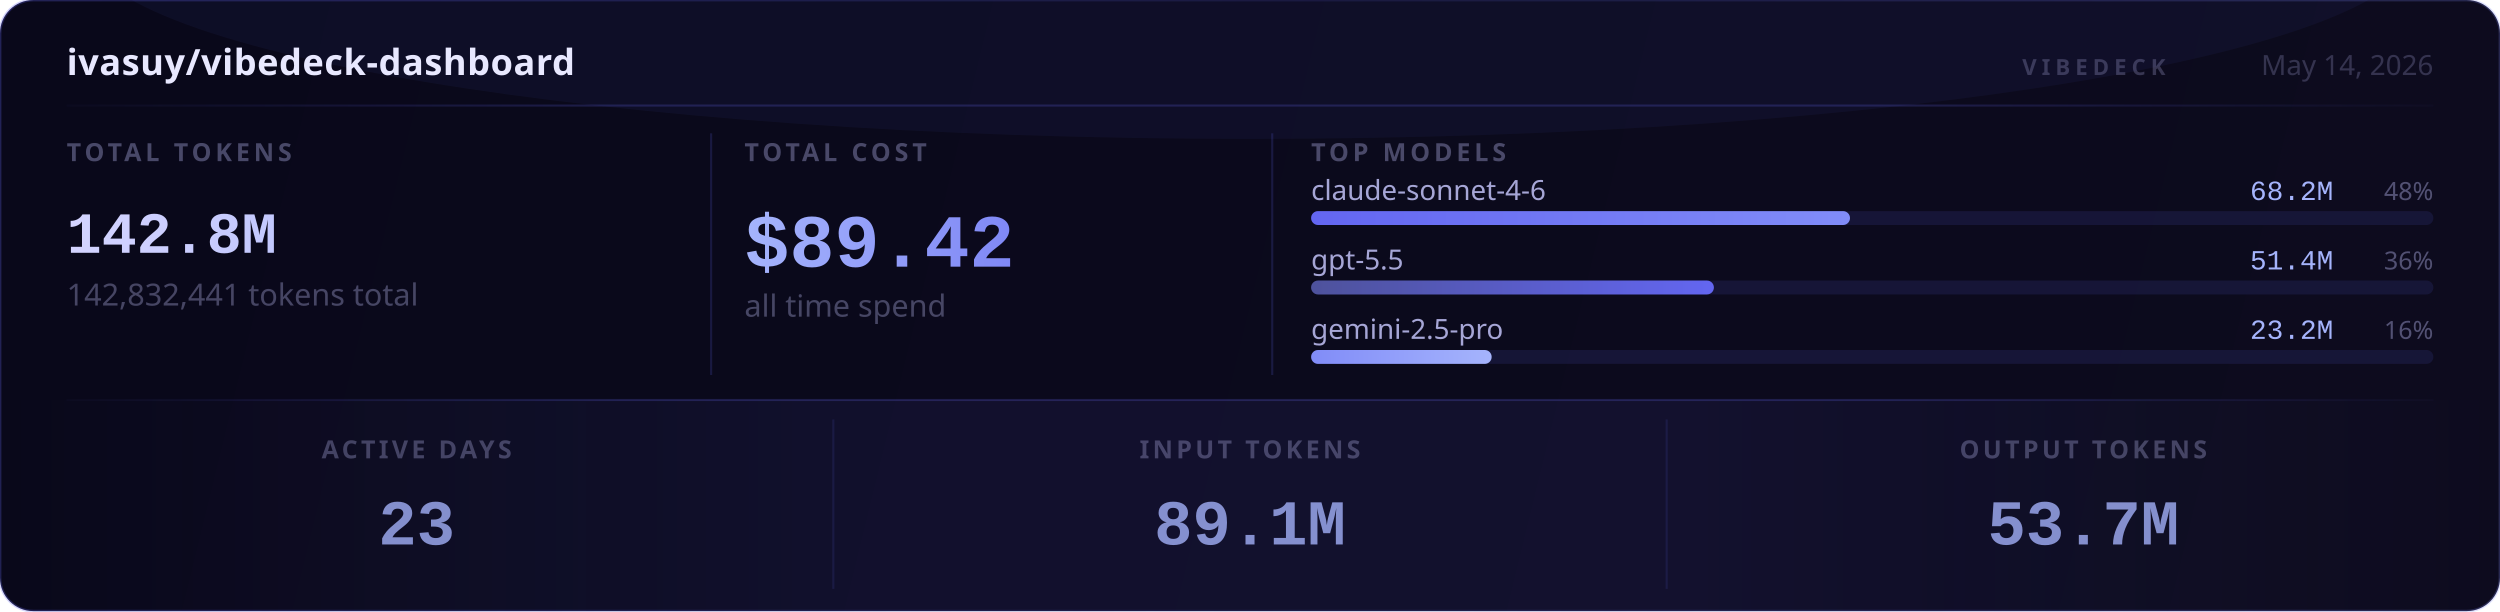
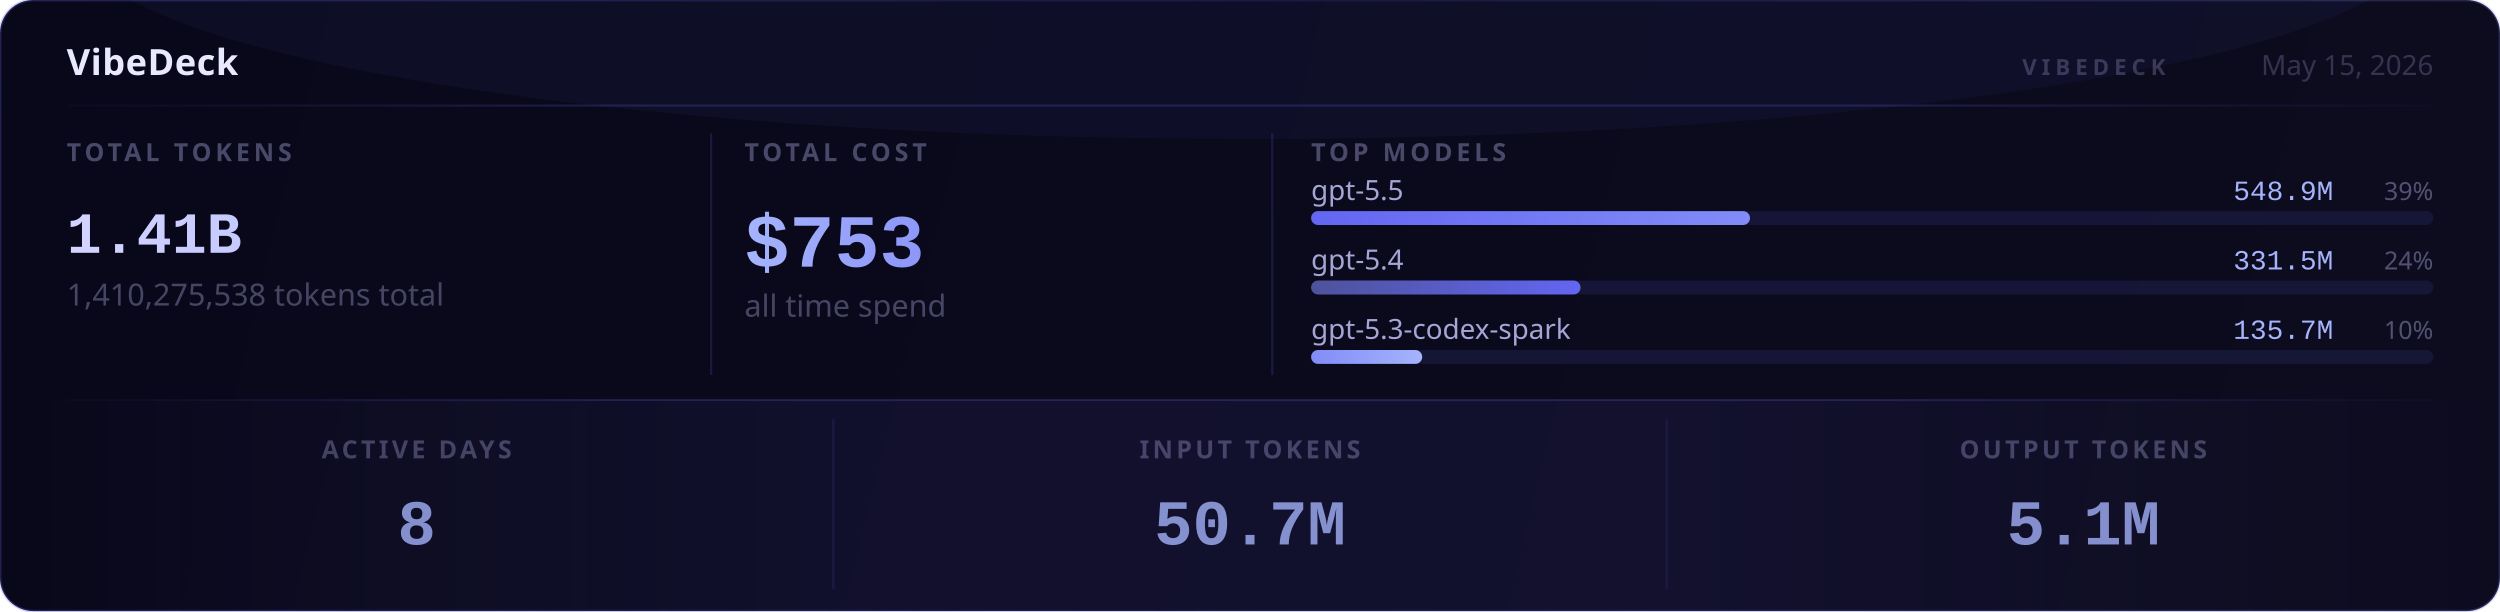
<svg xmlns="http://www.w3.org/2000/svg" width="900" height="220" viewBox="0 0 900 220">
  <defs>
    <linearGradient id="gbg" x1="0" y1="0" x2="900" y2="220" gradientUnits="userSpaceOnUse">
      <stop offset="0%" stop-color="#09081a" />
      <stop offset="100%" stop-color="#0d0b1e" />
    </linearGradient>
    <linearGradient id="gtok" x1="24" y1="0" x2="224" y2="0" gradientUnits="userSpaceOnUse">
      <stop offset="0%" stop-color="#d4d4ff" />
      <stop offset="100%" stop-color="#a5b4fc" />
    </linearGradient>
    <linearGradient id="gcost" x1="268" y1="0" x2="438" y2="0" gradientUnits="userSpaceOnUse">
      <stop offset="0%" stop-color="#a5b4fc" />
      <stop offset="100%" stop-color="#6366f1" />
    </linearGradient>
    <linearGradient id="gbar1" x1="0" y1="0" x2="1" y2="0" gradientUnits="objectBoundingBox">
      <stop offset="0%" stop-color="#6366f1" />
      <stop offset="100%" stop-color="#818cf8" />
    </linearGradient>
    <linearGradient id="gbar2" x1="0" y1="0" x2="1" y2="0" gradientUnits="objectBoundingBox">
      <stop offset="0%" stop-color="#4E529C" />
      <stop offset="100%" stop-color="#6366f1" />
    </linearGradient>
    <linearGradient id="gbar3" x1="0" y1="0" x2="1" y2="0" gradientUnits="objectBoundingBox">
      <stop offset="0%" stop-color="#818cf8" />
      <stop offset="100%" stop-color="#a5b4fc" />
    </linearGradient>
    <linearGradient id="gdiv" x1="0" y1="0" x2="900" y2="0" gradientUnits="userSpaceOnUse">
      <stop offset="0%" stop-color="rgba(99,102,241,0)" />
      <stop offset="25%" stop-color="rgba(99,102,241,0.22)" />
      <stop offset="75%" stop-color="rgba(99,102,241,0.22)" />
      <stop offset="100%" stop-color="rgba(99,102,241,0)" />
    </linearGradient>
    <linearGradient id="grim" x1="0" y1="0" x2="900" y2="220" gradientUnits="userSpaceOnUse">
      <stop offset="0%" stop-color="rgba(99,102,241,0.28)" />
      <stop offset="50%" stop-color="rgba(99,102,241,0.12)" />
      <stop offset="100%" stop-color="rgba(129,140,248,0.24)" />
    </linearGradient>
    <linearGradient id="gbottom" x1="0" y1="0" x2="900" y2="0" gradientUnits="userSpaceOnUse">
      <stop offset="0%" stop-color="rgba(99,102,241,0)" />
      <stop offset="33%" stop-color="rgba(99,102,241,0.08)" />
      <stop offset="67%" stop-color="rgba(99,102,241,0.08)" />
      <stop offset="100%" stop-color="rgba(99,102,241,0)" />
    </linearGradient>
  </defs>
  <rect width="900" height="220" fill="url(#gbg)" rx="12" />
  <rect width="900" height="220" fill="none" stroke="url(#grim)" stroke-width="1" rx="12" />
  <ellipse cx="450" cy="-20" rx="420" ry="70" fill="rgba(99,102,241,0.06)" />
-   <text x="24" y="27" font-size="13" font-weight="700" fill="#e8e8ff" font-family="system-ui,sans-serif" letter-spacing="0.2">ivasuy/vibedeck-dashboard</text>
+   <text x="24" y="27" font-size="13" font-weight="700" fill="#e8e8ff" font-family="system-ui,sans-serif" letter-spacing="0.2">VibeDeck</text>
  <text x="728" y="27" font-size="8" font-weight="700" fill="rgba(168,168,220,0.28)" font-family="system-ui,sans-serif" letter-spacing="1.8">VIBEDECK</text>
-   <text x="876" y="27" text-anchor="end" font-size="10" fill="rgba(168,168,220,0.26)" font-family="system-ui,sans-serif">May 14, 2026</text>
+   <text x="876" y="27" text-anchor="end" font-size="10" fill="rgba(168,168,220,0.26)" font-family="system-ui,sans-serif">May 15, 2026</text>
  <line x1="24" y1="38" x2="876" y2="38" stroke="url(#gdiv)" stroke-width="0.75" />
  <text x="24" y="58" font-size="9" font-weight="600" fill="rgba(168,168,220,0.4)" font-family="system-ui,sans-serif" letter-spacing="1.4">TOTAL TOKENS</text>
  <text x="268" y="58" font-size="9" font-weight="600" fill="rgba(168,168,220,0.4)" font-family="system-ui,sans-serif" letter-spacing="1.4">TOTAL COST</text>
  <text x="472" y="58" font-size="9" font-weight="600" fill="rgba(168,168,220,0.4)" font-family="system-ui,sans-serif" letter-spacing="1.4">TOP MODELS</text>
-   <text x="24" y="91" font-size="21" font-weight="700" fill="url(#gtok)" font-family="'Courier New',Courier,monospace">142.8M</text>
-   <text x="24" y="110" font-size="11" fill="rgba(168,168,220,0.38)" font-family="system-ui,sans-serif">142,832,441 tokens total</text>
-   <text x="268" y="96" font-size="27" font-weight="700" fill="url(#gcost)" font-family="'Courier New',Courier,monospace">$89.42</text>
+   <text x="24" y="91" font-size="21" font-weight="700" fill="url(#gtok)" font-family="'Courier New',Courier,monospace">1.41B</text>
+   <text x="24" y="110" font-size="11" fill="rgba(168,168,220,0.38)" font-family="system-ui,sans-serif">1,410,275,538 tokens total</text>
+   <text x="268" y="96" font-size="27" font-weight="700" fill="url(#gcost)" font-family="'Courier New',Courier,monospace">$753</text>
  <text x="268" y="114" font-size="11" fill="rgba(168,168,220,0.38)" font-family="system-ui,sans-serif">all time spend</text>
  <line x1="256" y1="48" x2="256" y2="135" stroke="rgba(99,102,241,0.18)" stroke-width="0.75" />
  <line x1="458" y1="48" x2="458" y2="135" stroke="rgba(99,102,241,0.18)" stroke-width="0.75" />
-   <text x="472" y="72" font-size="10" fill="rgba(200,200,255,0.82)" font-family="system-ui,sans-serif">claude-sonnet-4-6</text>
-   <text x="840" y="72" text-anchor="end" font-size="10" fill="#a5b4fc" font-family="'Courier New',Courier,monospace">68.2M</text>
-   <text x="876" y="72" text-anchor="end" font-size="9" fill="rgba(168,168,220,0.45)" font-family="system-ui,sans-serif">48%</text>
+   <text x="472" y="72" font-size="10" fill="rgba(200,200,255,0.82)" font-family="system-ui,sans-serif">gpt-5.5</text>
+   <text x="840" y="72" text-anchor="end" font-size="10" fill="#a5b4fc" font-family="'Courier New',Courier,monospace">548.9M</text>
+   <text x="876" y="72" text-anchor="end" font-size="9" fill="rgba(168,168,220,0.45)" font-family="system-ui,sans-serif">39%</text>
  <rect x="472" y="76" width="404" height="5" rx="2.5" fill="rgba(99,102,241,0.12)" />
-   <rect x="472" y="76" width="194" height="5" rx="2.5" fill="url(#gbar1)" />
-   <text x="472" y="97" font-size="10" fill="rgba(200,200,255,0.82)" font-family="system-ui,sans-serif">gpt-5.5</text>
-   <text x="840" y="97" text-anchor="end" font-size="10" fill="#a5b4fc" font-family="'Courier New',Courier,monospace">51.4M</text>
-   <text x="876" y="97" text-anchor="end" font-size="9" fill="rgba(168,168,220,0.45)" font-family="system-ui,sans-serif">36%</text>
+   <rect x="472" y="76" width="158" height="5" rx="2.5" fill="url(#gbar1)" />
+   <text x="472" y="97" font-size="10" fill="rgba(200,200,255,0.82)" font-family="system-ui,sans-serif">gpt-5.4</text>
+   <text x="840" y="97" text-anchor="end" font-size="10" fill="#a5b4fc" font-family="'Courier New',Courier,monospace">331.5M</text>
+   <text x="876" y="97" text-anchor="end" font-size="9" fill="rgba(168,168,220,0.45)" font-family="system-ui,sans-serif">24%</text>
  <rect x="472" y="101" width="404" height="5" rx="2.5" fill="rgba(99,102,241,0.12)" />
-   <rect x="472" y="101" width="145" height="5" rx="2.5" fill="url(#gbar2)" />
-   <text x="472" y="122" font-size="10" fill="rgba(200,200,255,0.82)" font-family="system-ui,sans-serif">gemini-2.5-pro</text>
-   <text x="840" y="122" text-anchor="end" font-size="10" fill="#a5b4fc" font-family="'Courier New',Courier,monospace">23.2M</text>
-   <text x="876" y="122" text-anchor="end" font-size="9" fill="rgba(168,168,220,0.45)" font-family="system-ui,sans-serif">16%</text>
+   <rect x="472" y="101" width="97" height="5" rx="2.5" fill="url(#gbar2)" />
+   <text x="472" y="122" font-size="10" fill="rgba(200,200,255,0.82)" font-family="system-ui,sans-serif">gpt-5.3-codex-spark</text>
+   <text x="840" y="122" text-anchor="end" font-size="10" fill="#a5b4fc" font-family="'Courier New',Courier,monospace">135.7M</text>
+   <text x="876" y="122" text-anchor="end" font-size="9" fill="rgba(168,168,220,0.45)" font-family="system-ui,sans-serif">10%</text>
  <rect x="472" y="126" width="404" height="5" rx="2.5" fill="rgba(99,102,241,0.12)" />
-   <rect x="472" y="126" width="65" height="5" rx="2.5" fill="url(#gbar3)" />
+   <rect x="472" y="126" width="40" height="5" rx="2.5" fill="url(#gbar3)" />
  <line x1="24" y1="144" x2="876" y2="144" stroke="url(#gdiv)" stroke-width="0.75" />
  <rect x="0" y="144" width="900" height="76" fill="url(#gbottom)" rx="0" />
  <line x1="300" y1="151" x2="300" y2="212" stroke="rgba(99,102,241,0.12)" stroke-width="0.75" />
  <line x1="600" y1="151" x2="600" y2="212" stroke="rgba(99,102,241,0.12)" stroke-width="0.75" />
  <text x="150" y="165" text-anchor="middle" font-size="9" font-weight="600" fill="rgba(168,168,220,0.35)" font-family="system-ui,sans-serif" letter-spacing="1.2">ACTIVE DAYS</text>
-   <text x="150" y="196" text-anchor="middle" font-size="23" font-weight="700" fill="rgba(165,180,252,0.78)" font-family="'Courier New',Courier,monospace">23</text>
+   <text x="150" y="196" text-anchor="middle" font-size="23" font-weight="700" fill="rgba(165,180,252,0.78)" font-family="'Courier New',Courier,monospace">8</text>
  <text x="450" y="165" text-anchor="middle" font-size="9" font-weight="600" fill="rgba(168,168,220,0.35)" font-family="system-ui,sans-serif" letter-spacing="1.2">INPUT TOKENS</text>
-   <text x="450" y="196" text-anchor="middle" font-size="23" font-weight="700" fill="rgba(165,180,252,0.78)" font-family="'Courier New',Courier,monospace">89.1M</text>
+   <text x="450" y="196" text-anchor="middle" font-size="23" font-weight="700" fill="rgba(165,180,252,0.78)" font-family="'Courier New',Courier,monospace">50.7M</text>
  <text x="750" y="165" text-anchor="middle" font-size="9" font-weight="600" fill="rgba(168,168,220,0.35)" font-family="system-ui,sans-serif" letter-spacing="1.2">OUTPUT TOKENS</text>
-   <text x="750" y="196" text-anchor="middle" font-size="23" font-weight="700" fill="rgba(165,180,252,0.78)" font-family="'Courier New',Courier,monospace">53.7M</text>
+   <text x="750" y="196" text-anchor="middle" font-size="23" font-weight="700" fill="rgba(165,180,252,0.78)" font-family="'Courier New',Courier,monospace">5.1M</text>
</svg>
